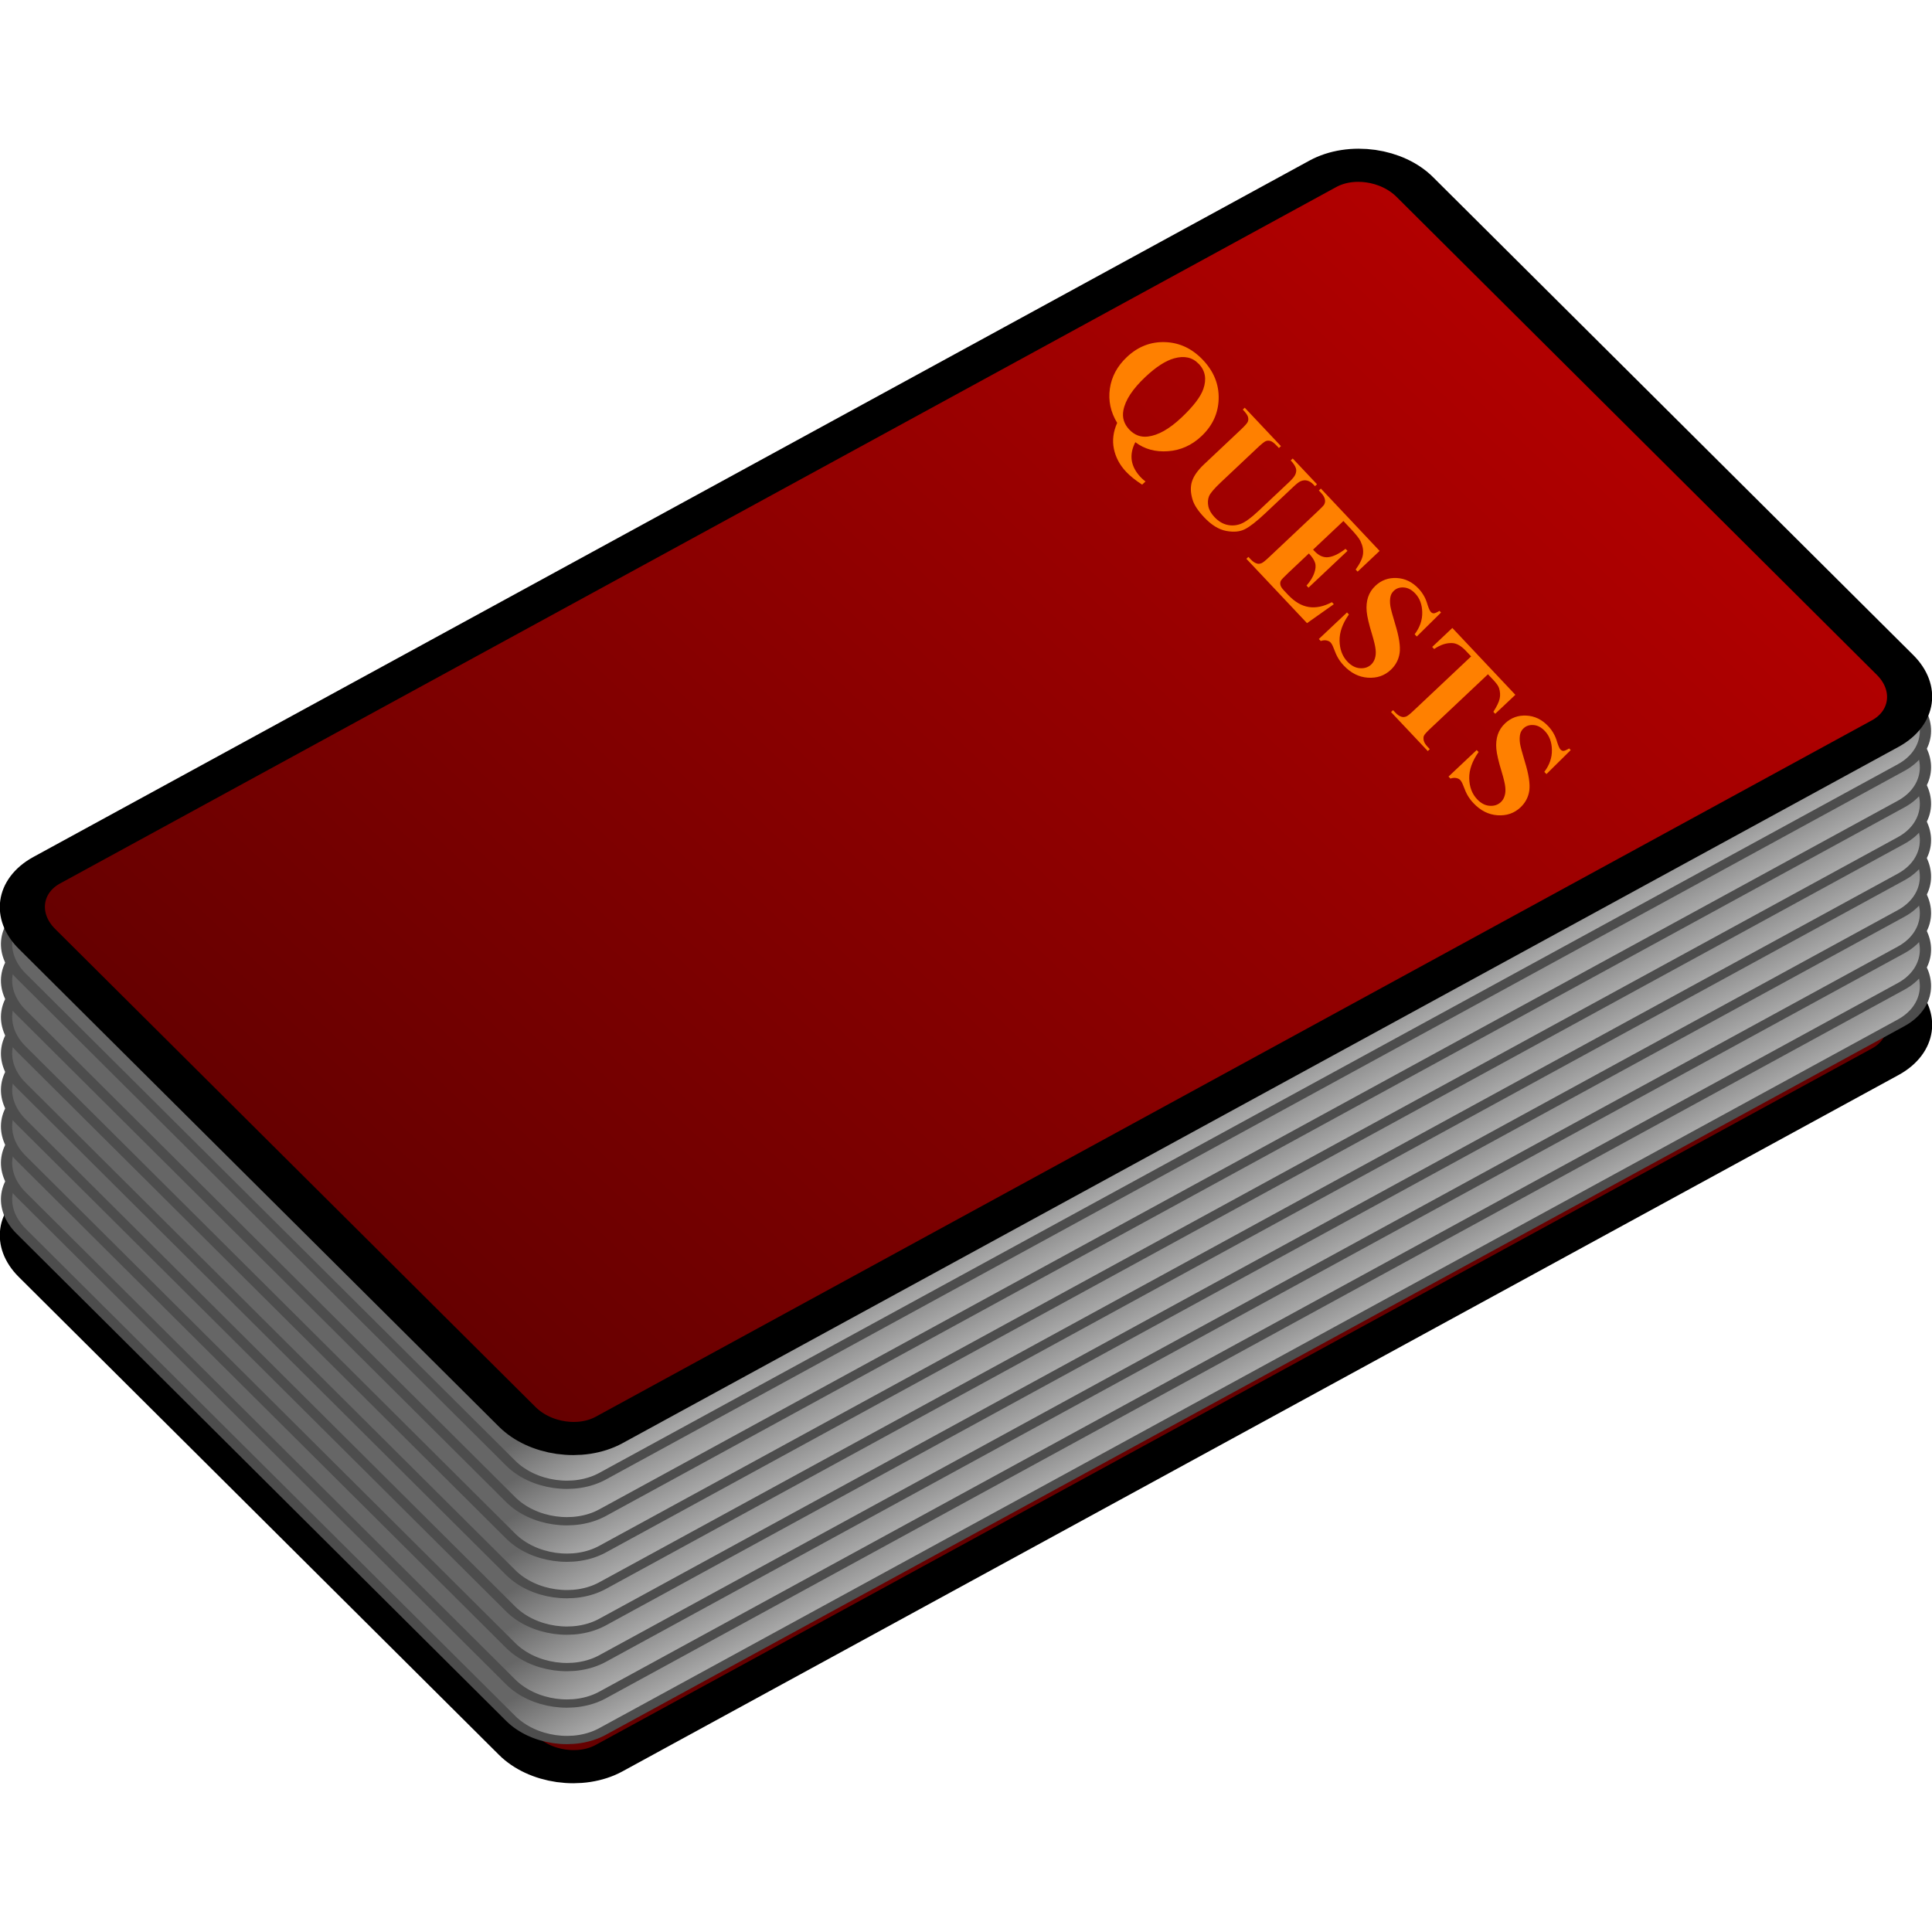
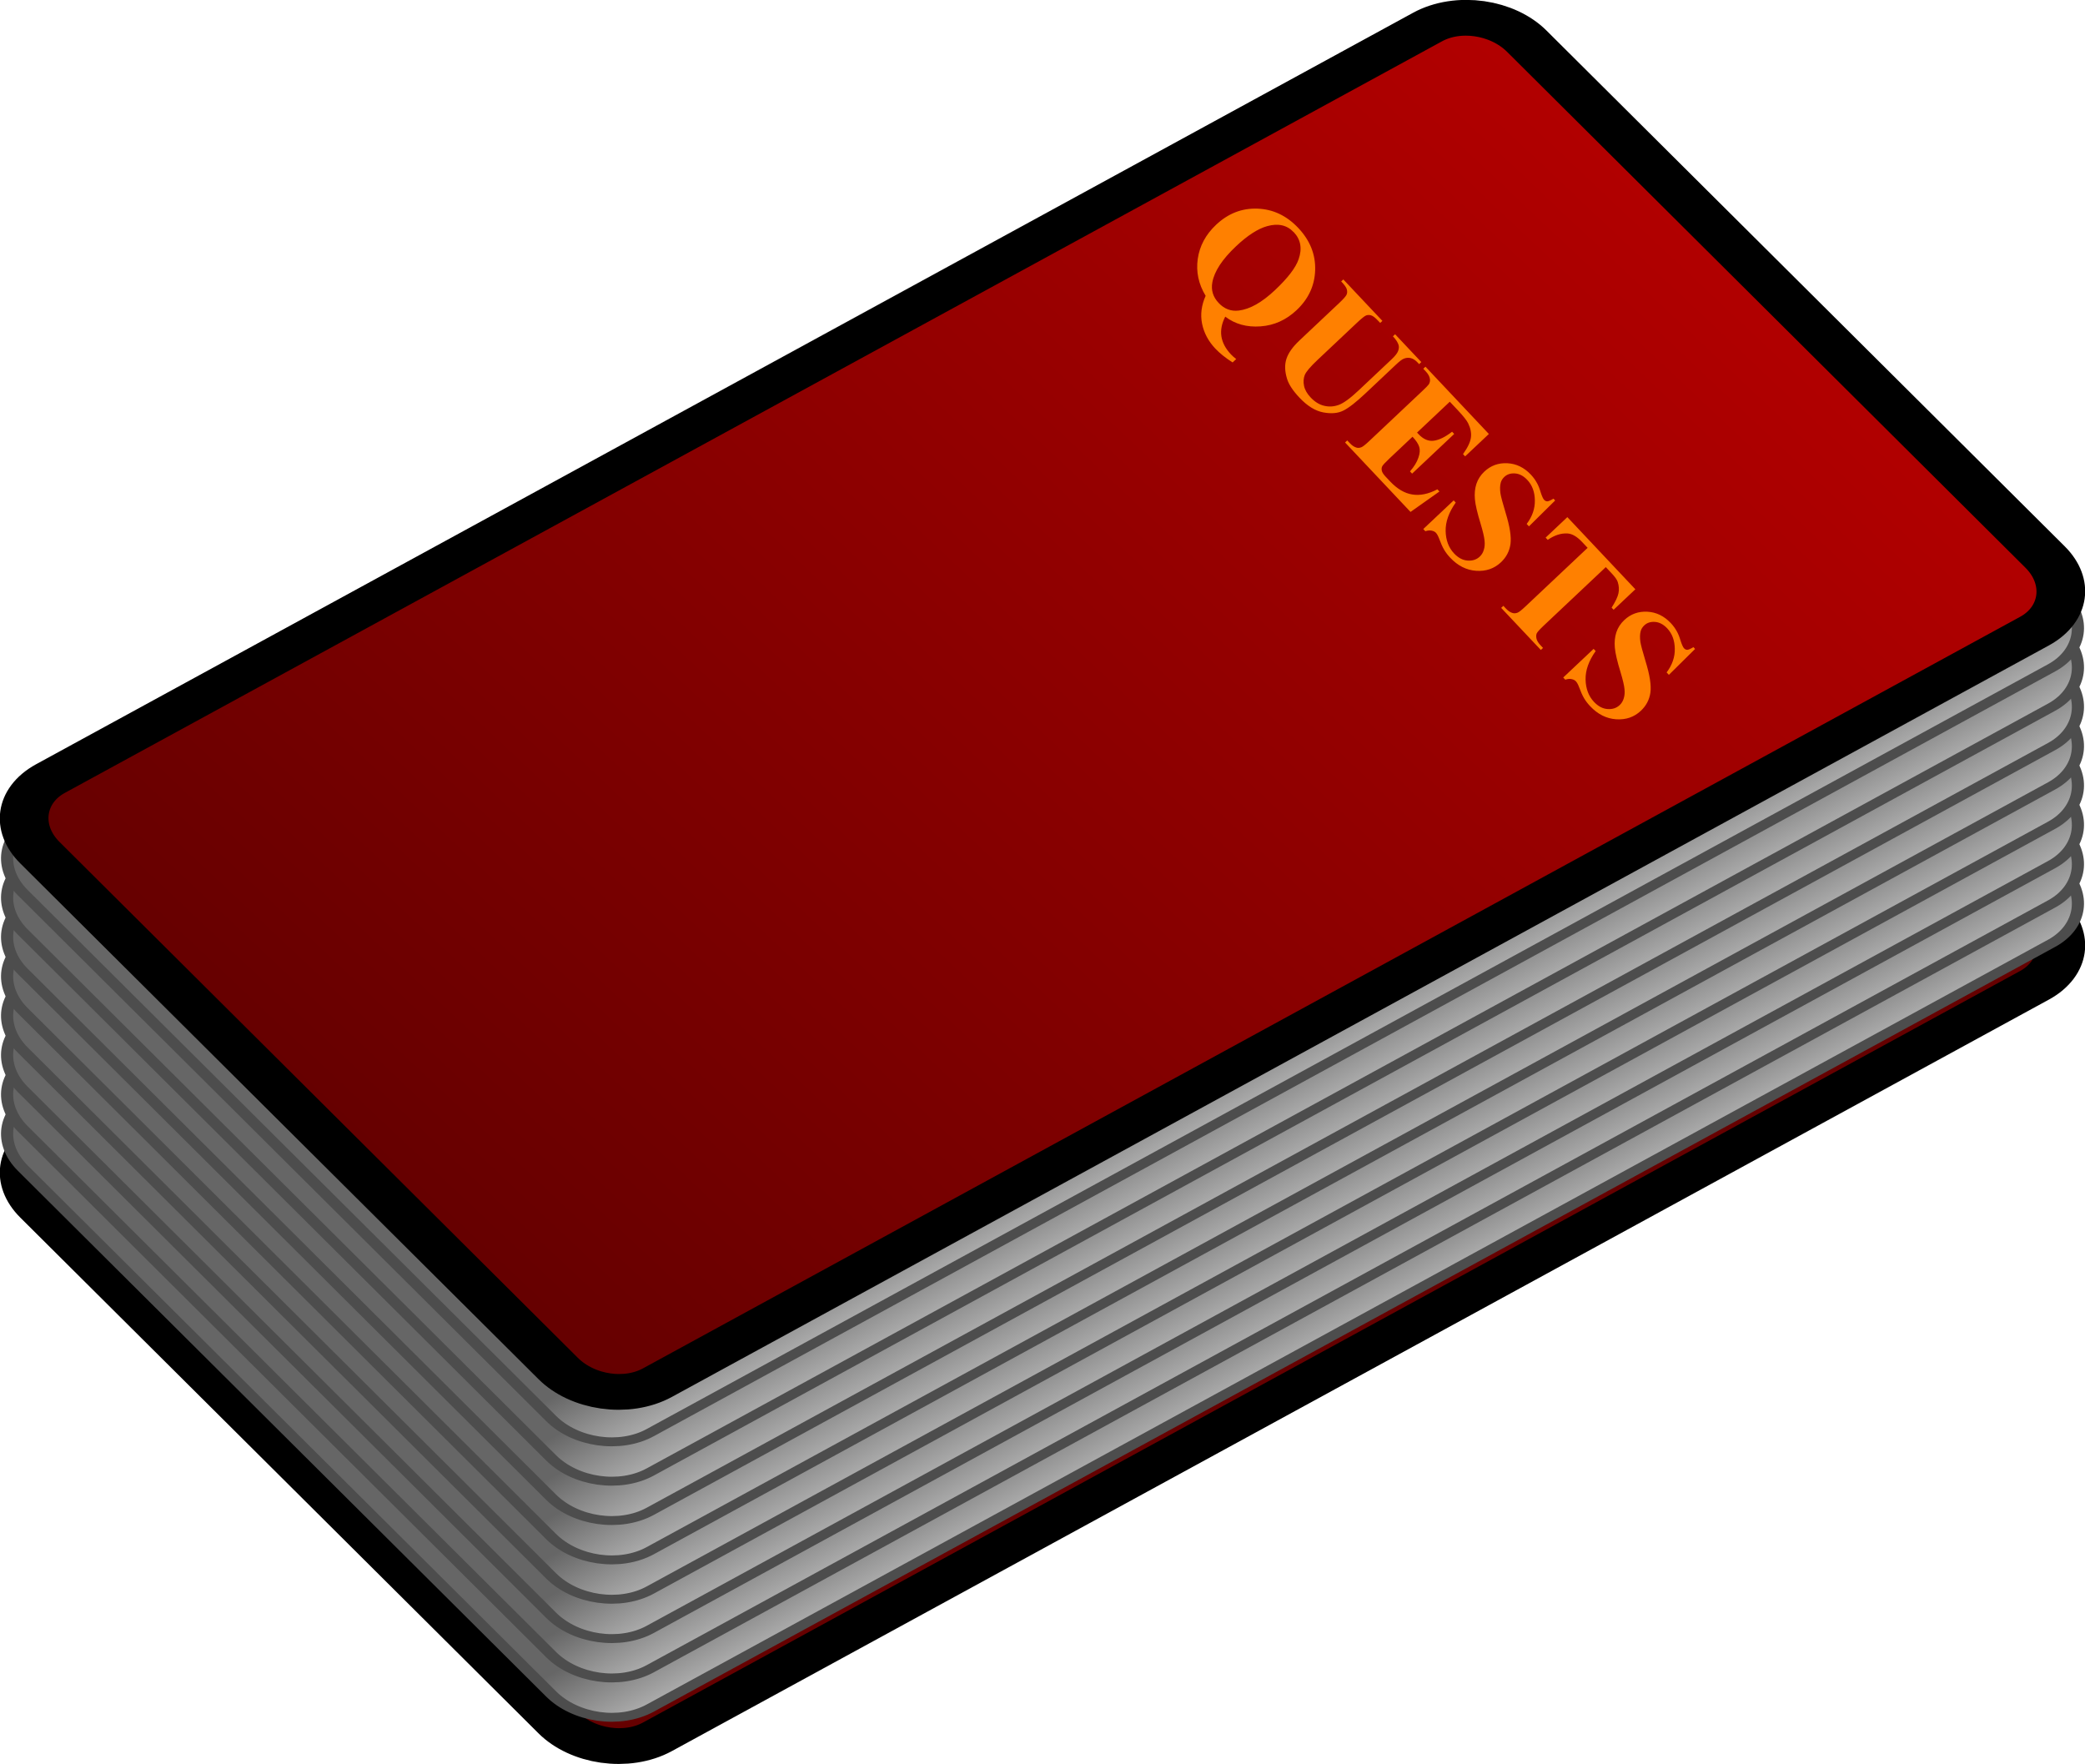
- <svg xmlns="http://www.w3.org/2000/svg" xmlns:xlink="http://www.w3.org/1999/xlink" width="100" height="100" viewBox="0 0 26.458 26.458" version="1.1" id="svg1">
+ <svg xmlns="http://www.w3.org/2000/svg" xmlns:xlink="http://www.w3.org/1999/xlink" width="100" height="84.597" viewBox="0 0 26.458 22.383" version="1.1" id="svg1">
  <defs id="defs1">
    <linearGradient id="linearGradient116">
      <stop style="stop-color:#666666;stop-opacity:1;" offset="0.903" id="stop115" />
      <stop style="stop-color:#b2b2b2;stop-opacity:1;" offset="1" id="stop116" />
    </linearGradient>
    <linearGradient id="linearGradient113">
      <stop style="stop-color:#b20000;stop-opacity:1;" offset="0" id="stop113" />
      <stop style="stop-color:#660000;stop-opacity:1;" offset="1" id="stop114" />
    </linearGradient>
    <linearGradient id="linearGradient112">
      <stop style="stop-color:#666666;stop-opacity:1;" offset="0.903" id="stop111" />
      <stop style="stop-color:#b2b2b2;stop-opacity:1;" offset="1" id="stop112" />
    </linearGradient>
    <linearGradient xlink:href="#linearGradient112" id="linearGradient104" x1="8.885" y1="-2.918" x2="20.449" y2="-2.918" gradientUnits="userSpaceOnUse" />
    <linearGradient xlink:href="#linearGradient112" id="linearGradient105" x1="8.885" y1="-2.918" x2="20.449" y2="-2.918" gradientUnits="userSpaceOnUse" />
    <linearGradient xlink:href="#linearGradient112" id="linearGradient106" x1="8.885" y1="-2.918" x2="20.449" y2="-2.918" gradientUnits="userSpaceOnUse" />
    <linearGradient xlink:href="#linearGradient112" id="linearGradient107" x1="8.885" y1="-2.918" x2="20.449" y2="-2.918" gradientUnits="userSpaceOnUse" />
    <linearGradient xlink:href="#linearGradient112" id="linearGradient108" x1="8.885" y1="-2.918" x2="20.449" y2="-2.918" gradientUnits="userSpaceOnUse" />
    <linearGradient xlink:href="#linearGradient112" id="linearGradient109" x1="8.885" y1="-2.918" x2="20.449" y2="-2.918" gradientUnits="userSpaceOnUse" />
    <linearGradient xlink:href="#linearGradient116" id="linearGradient110" x1="8.885" y1="-2.918" x2="20.449" y2="-2.918" gradientUnits="userSpaceOnUse" />
    <linearGradient xlink:href="#linearGradient112" id="linearGradient111" x1="8.885" y1="-2.918" x2="20.449" y2="-2.918" gradientUnits="userSpaceOnUse" />
    <linearGradient xlink:href="#linearGradient113" id="linearGradient114" x1="14.04" y1="-13.223" x2="14.579" y2="7.12" gradientUnits="userSpaceOnUse" />
  </defs>
  <g id="layer1">
-     <g id="g47" transform="matrix(0.9444144,0,0,0.9436477,0.7353577,2.574656)" style="stroke-width:1.059">
-       <path style="fill:#660000;fill-opacity:1;stroke:#000000;stroke-width:0.542;stroke-dasharray:none;stroke-opacity:1" id="path27" width="11.438" height="20.528" x="8.948" y="-13.182" transform="matrix(0.7130862,0.7102405,-0.9732627,0.5315545,-0.06967318,4.805843)" d="m 9.783,-13.182 h 9.767 c 0.463,0 0.835,0.338 0.835,0.758 V 6.588 c 0,0.42 -0.373,0.758 -0.835,0.758 H 9.783 c -0.463,0 -0.835,-0.338 -0.835,-0.758 V -12.424 c 0,-0.42 0.373,-0.758 0.835,-0.758 z" rx="0.835" ry="0.758" />
-       <path style="fill:url(#linearGradient104);fill-opacity:1;stroke:#4d4d4d;stroke-width:0.133;stroke-dasharray:none;stroke-opacity:1" id="path30" width="11.438" height="20.528" x="8.948" y="-13.182" transform="matrix(0.7247269,0.7218413,-0.9891505,0.5402367,-0.2867752,4.118128)" d="m 9.77,-13.182 h 9.794 c 0.455,0 0.822,0.333 0.822,0.746 V 6.6 c 0,0.413 -0.367,0.746 -0.822,0.746 H 9.77 c -0.455,0 -0.822,-0.333 -0.822,-0.746 V -12.436 c 0,-0.413 0.367,-0.746 0.822,-0.746 z" rx="0.822" ry="0.746" />
-       <path style="fill:url(#linearGradient105);fill-opacity:1;stroke:#4d4d4d;stroke-width:0.133;stroke-dasharray:none;stroke-opacity:1" id="path25" width="11.438" height="20.528" x="8.948" y="-13.182" transform="matrix(0.7247269,0.7218413,-0.9891505,0.5402367,-0.2867752,3.588961)" d="m 9.77,-13.182 h 9.794 c 0.455,0 0.822,0.333 0.822,0.746 V 6.6 c 0,0.413 -0.367,0.746 -0.822,0.746 H 9.77 c -0.455,0 -0.822,-0.333 -0.822,-0.746 V -12.436 c 0,-0.413 0.367,-0.746 0.822,-0.746 z" rx="0.822" ry="0.746" />
-       <path style="fill:url(#linearGradient106);fill-opacity:1;stroke:#4d4d4d;stroke-width:0.133;stroke-dasharray:none;stroke-opacity:1" id="path23" width="11.438" height="20.528" x="8.948" y="-13.182" transform="matrix(0.7247269,0.7218413,-0.9891505,0.5402367,-0.2867752,3.059794)" d="m 9.77,-13.182 h 9.794 c 0.455,0 0.822,0.333 0.822,0.746 V 6.6 c 0,0.413 -0.367,0.746 -0.822,0.746 H 9.77 c -0.455,0 -0.822,-0.333 -0.822,-0.746 V -12.436 c 0,-0.413 0.367,-0.746 0.822,-0.746 z" rx="0.822" ry="0.746" />
-       <path style="fill:url(#linearGradient107);fill-opacity:1;stroke:#4d4d4d;stroke-width:0.133;stroke-dasharray:none;stroke-opacity:1" id="path21" width="11.438" height="20.528" x="8.948" y="-13.182" transform="matrix(0.7247269,0.7218413,-0.9891505,0.5402367,-0.2867752,2.530628)" d="m 9.77,-13.182 h 9.794 c 0.455,0 0.822,0.333 0.822,0.746 V 6.6 c 0,0.413 -0.367,0.746 -0.822,0.746 H 9.77 c -0.455,0 -0.822,-0.333 -0.822,-0.746 V -12.436 c 0,-0.413 0.367,-0.746 0.822,-0.746 z" rx="0.822" ry="0.746" />
-       <path style="fill:url(#linearGradient108);fill-opacity:1;stroke:#4d4d4d;stroke-width:0.133;stroke-dasharray:none;stroke-opacity:1" id="path19" width="11.438" height="20.528" x="8.948" y="-13.182" transform="matrix(0.7247269,0.7218413,-0.9891505,0.5402367,-0.2867752,2.001461)" d="m 9.77,-13.182 h 9.794 c 0.455,0 0.822,0.333 0.822,0.746 V 6.6 c 0,0.413 -0.367,0.746 -0.822,0.746 H 9.77 c -0.455,0 -0.822,-0.333 -0.822,-0.746 V -12.436 c 0,-0.413 0.367,-0.746 0.822,-0.746 z" rx="0.822" ry="0.746" />
-       <path style="fill:url(#linearGradient109);fill-opacity:1;stroke:#4d4d4d;stroke-width:0.133;stroke-dasharray:none;stroke-opacity:1" id="path17" width="11.438" height="20.528" x="8.948" y="-13.182" transform="matrix(0.7247269,0.7218413,-0.9891505,0.5402367,-0.2867752,1.472294)" d="m 9.77,-13.182 h 9.794 c 0.455,0 0.822,0.333 0.822,0.746 V 6.6 c 0,0.413 -0.367,0.746 -0.822,0.746 H 9.77 c -0.455,0 -0.822,-0.333 -0.822,-0.746 V -12.436 c 0,-0.413 0.367,-0.746 0.822,-0.746 z" rx="0.822" ry="0.746" />
-       <path style="fill:url(#linearGradient110);fill-opacity:1;stroke:#4d4d4d;stroke-width:0.133;stroke-dasharray:none;stroke-opacity:1" id="path15" width="11.438" height="20.528" x="8.948" y="-13.182" transform="matrix(0.7247269,0.7218413,-0.9891505,0.5402367,-0.2867752,0.9431276)" d="m 9.77,-13.182 h 9.794 c 0.455,0 0.822,0.333 0.822,0.746 V 6.6 c 0,0.413 -0.367,0.746 -0.822,0.746 H 9.77 c -0.455,0 -0.822,-0.333 -0.822,-0.746 V -12.436 c 0,-0.413 0.367,-0.746 0.822,-0.746 z" rx="0.822" ry="0.746" />
-       <path style="fill:url(#linearGradient111);fill-opacity:1;stroke:#4d4d4d;stroke-width:0.133;stroke-dasharray:none;stroke-opacity:1" id="path13" width="11.438" height="20.528" x="8.948" y="-13.182" transform="matrix(0.7247269,0.7218413,-0.9891505,0.5402367,-0.2867752,0.413961)" d="m 9.77,-13.182 h 9.794 c 0.455,0 0.822,0.333 0.822,0.746 V 6.6 c 0,0.413 -0.367,0.746 -0.822,0.746 H 9.77 c -0.455,0 -0.822,-0.333 -0.822,-0.746 V -12.436 c 0,-0.413 0.367,-0.746 0.822,-0.746 z" rx="0.822" ry="0.746" />
-       <path style="fill:url(#linearGradient114);fill-opacity:1;stroke:#000000;stroke-width:0.542;stroke-dasharray:none;stroke-opacity:1" id="rect1" width="11.438" height="20.528" x="8.948" y="-13.182" transform="matrix(0.7130862,0.7102405,-0.9732627,0.5315545,-0.06967318,0.04334302)" d="m 9.783,-13.182 h 9.767 c 0.463,0 0.835,0.338 0.835,0.758 V 6.588 c 0,0.42 -0.373,0.758 -0.835,0.758 H 9.783 c -0.463,0 -0.835,-0.338 -0.835,-0.758 V -12.424 c 0,-0.42 0.373,-0.758 0.835,-0.758 z" rx="0.835" ry="0.758" />
+     <g id="g1" transform="translate(4.6075943e-8,-2.037688)">
+       <g id="g47" transform="matrix(0.9444144,0,0,0.9436477,0.7353577,2.574656)" style="stroke-width:1.059">
+         <path style="fill:#660000;fill-opacity:1;stroke:#000000;stroke-width:0.542;stroke-dasharray:none;stroke-opacity:1" id="path27" width="11.438" height="20.528" x="8.948" y="-13.182" transform="matrix(0.7130862,0.7102405,-0.9732627,0.5315545,-0.06967318,4.805843)" d="m 9.783,-13.182 h 9.767 c 0.463,0 0.835,0.338 0.835,0.758 V 6.588 c 0,0.42 -0.373,0.758 -0.835,0.758 H 9.783 c -0.463,0 -0.835,-0.338 -0.835,-0.758 V -12.424 c 0,-0.42 0.373,-0.758 0.835,-0.758 z" rx="0.835" ry="0.758" />
+         <path style="fill:url(#linearGradient104);fill-opacity:1;stroke:#4d4d4d;stroke-width:0.133;stroke-dasharray:none;stroke-opacity:1" id="path30" width="11.438" height="20.528" x="8.948" y="-13.182" transform="matrix(0.7247269,0.7218413,-0.9891505,0.5402367,-0.2867752,4.118128)" d="m 9.77,-13.182 h 9.794 c 0.455,0 0.822,0.333 0.822,0.746 V 6.6 c 0,0.413 -0.367,0.746 -0.822,0.746 H 9.77 c -0.455,0 -0.822,-0.333 -0.822,-0.746 V -12.436 c 0,-0.413 0.367,-0.746 0.822,-0.746 z" rx="0.822" ry="0.746" />
+         <path style="fill:url(#linearGradient105);fill-opacity:1;stroke:#4d4d4d;stroke-width:0.133;stroke-dasharray:none;stroke-opacity:1" id="path25" width="11.438" height="20.528" x="8.948" y="-13.182" transform="matrix(0.7247269,0.7218413,-0.9891505,0.5402367,-0.2867752,3.588961)" d="m 9.77,-13.182 h 9.794 c 0.455,0 0.822,0.333 0.822,0.746 V 6.6 c 0,0.413 -0.367,0.746 -0.822,0.746 H 9.77 c -0.455,0 -0.822,-0.333 -0.822,-0.746 V -12.436 c 0,-0.413 0.367,-0.746 0.822,-0.746 z" rx="0.822" ry="0.746" />
+         <path style="fill:url(#linearGradient106);fill-opacity:1;stroke:#4d4d4d;stroke-width:0.133;stroke-dasharray:none;stroke-opacity:1" id="path23" width="11.438" height="20.528" x="8.948" y="-13.182" transform="matrix(0.7247269,0.7218413,-0.9891505,0.5402367,-0.2867752,3.059794)" d="m 9.77,-13.182 h 9.794 c 0.455,0 0.822,0.333 0.822,0.746 V 6.6 c 0,0.413 -0.367,0.746 -0.822,0.746 H 9.77 c -0.455,0 -0.822,-0.333 -0.822,-0.746 V -12.436 c 0,-0.413 0.367,-0.746 0.822,-0.746 z" rx="0.822" ry="0.746" />
+         <path style="fill:url(#linearGradient107);fill-opacity:1;stroke:#4d4d4d;stroke-width:0.133;stroke-dasharray:none;stroke-opacity:1" id="path21" width="11.438" height="20.528" x="8.948" y="-13.182" transform="matrix(0.7247269,0.7218413,-0.9891505,0.5402367,-0.2867752,2.530628)" d="m 9.77,-13.182 h 9.794 c 0.455,0 0.822,0.333 0.822,0.746 V 6.6 c 0,0.413 -0.367,0.746 -0.822,0.746 H 9.77 c -0.455,0 -0.822,-0.333 -0.822,-0.746 V -12.436 c 0,-0.413 0.367,-0.746 0.822,-0.746 z" rx="0.822" ry="0.746" />
+         <path style="fill:url(#linearGradient108);fill-opacity:1;stroke:#4d4d4d;stroke-width:0.133;stroke-dasharray:none;stroke-opacity:1" id="path19" width="11.438" height="20.528" x="8.948" y="-13.182" transform="matrix(0.7247269,0.7218413,-0.9891505,0.5402367,-0.2867752,2.001461)" d="m 9.77,-13.182 h 9.794 c 0.455,0 0.822,0.333 0.822,0.746 V 6.6 c 0,0.413 -0.367,0.746 -0.822,0.746 H 9.77 c -0.455,0 -0.822,-0.333 -0.822,-0.746 V -12.436 c 0,-0.413 0.367,-0.746 0.822,-0.746 z" rx="0.822" ry="0.746" />
+         <path style="fill:url(#linearGradient109);fill-opacity:1;stroke:#4d4d4d;stroke-width:0.133;stroke-dasharray:none;stroke-opacity:1" id="path17" width="11.438" height="20.528" x="8.948" y="-13.182" transform="matrix(0.7247269,0.7218413,-0.9891505,0.5402367,-0.2867752,1.472294)" d="m 9.77,-13.182 h 9.794 c 0.455,0 0.822,0.333 0.822,0.746 V 6.6 c 0,0.413 -0.367,0.746 -0.822,0.746 H 9.77 c -0.455,0 -0.822,-0.333 -0.822,-0.746 V -12.436 c 0,-0.413 0.367,-0.746 0.822,-0.746 z" rx="0.822" ry="0.746" />
+         <path style="fill:url(#linearGradient110);fill-opacity:1;stroke:#4d4d4d;stroke-width:0.133;stroke-dasharray:none;stroke-opacity:1" id="path15" width="11.438" height="20.528" x="8.948" y="-13.182" transform="matrix(0.7247269,0.7218413,-0.9891505,0.5402367,-0.2867752,0.9431276)" d="m 9.77,-13.182 h 9.794 c 0.455,0 0.822,0.333 0.822,0.746 V 6.6 c 0,0.413 -0.367,0.746 -0.822,0.746 H 9.77 c -0.455,0 -0.822,-0.333 -0.822,-0.746 V -12.436 c 0,-0.413 0.367,-0.746 0.822,-0.746 z" rx="0.822" ry="0.746" />
+         <path style="fill:url(#linearGradient111);fill-opacity:1;stroke:#4d4d4d;stroke-width:0.133;stroke-dasharray:none;stroke-opacity:1" id="path13" width="11.438" height="20.528" x="8.948" y="-13.182" transform="matrix(0.7247269,0.7218413,-0.9891505,0.5402367,-0.2867752,0.413961)" d="m 9.77,-13.182 h 9.794 c 0.455,0 0.822,0.333 0.822,0.746 V 6.6 c 0,0.413 -0.367,0.746 -0.822,0.746 H 9.77 c -0.455,0 -0.822,-0.333 -0.822,-0.746 V -12.436 c 0,-0.413 0.367,-0.746 0.822,-0.746 z" rx="0.822" ry="0.746" />
+         <path style="fill:url(#linearGradient114);fill-opacity:1;stroke:#000000;stroke-width:0.542;stroke-dasharray:none;stroke-opacity:1" id="rect1" width="11.438" height="20.528" x="8.948" y="-13.182" transform="matrix(0.7130862,0.7102405,-0.9732627,0.5315545,-0.06967318,0.04334302)" d="m 9.783,-13.182 h 9.767 c 0.463,0 0.835,0.338 0.835,0.758 V 6.588 c 0,0.42 -0.373,0.758 -0.835,0.758 H 9.783 c -0.463,0 -0.835,-0.338 -0.835,-0.758 V -12.424 c 0,-0.42 0.373,-0.758 0.835,-0.758 z" rx="0.835" ry="0.758" />
+       </g>
+       <path style="font-weight:bold;font-size:2.117px;font-family:'Times New Roman';-inkscape-font-specification:'Times New Roman,  Bold';fill:#ff8000;stroke-width:0.132" d="m 15.071,-7.161 q 0.048,0.137 0.148,0.207 0.1,0.069 0.251,0.069 0.041,0 0.088,-0.008 v 0.063 q -0.156,0.039 -0.279,0.039 -0.192,0 -0.344,-0.094 -0.151,-0.094 -0.227,-0.276 -0.254,-0.054 -0.41,-0.249 -0.155,-0.195 -0.155,-0.466 0,-0.314 0.211,-0.522 0.211,-0.209 0.535,-0.209 0.323,0 0.533,0.209 0.21,0.209 0.21,0.522 0,0.273 -0.164,0.474 -0.164,0.202 -0.396,0.241 z m -0.184,-1.367 q -0.186,0 -0.287,0.193 -0.085,0.162 -0.085,0.462 0,0.36 0.127,0.533 0.089,0.121 0.245,0.121 0.157,0 0.245,-0.119 0.127,-0.171 0.127,-0.513 0,-0.337 -0.08,-0.488 -0.099,-0.19 -0.292,-0.19 z m 0.868,-0.047 h 0.723 v 0.038 h -0.036 q -0.082,0 -0.113,0.018 -0.03,0.017 -0.043,0.047 -0.012,0.03 -0.012,0.15 v 0.686 q 0,0.188 0.028,0.249 0.029,0.061 0.094,0.101 0.065,0.04 0.164,0.04 0.114,0 0.193,-0.051 0.081,-0.052 0.12,-0.142 0.04,-0.09 0.04,-0.313 v -0.572 q 0,-0.094 -0.02,-0.134 -0.02,-0.04 -0.05,-0.056 -0.047,-0.024 -0.131,-0.024 v -0.038 h 0.485 v 0.038 h -0.029 q -0.059,0 -0.098,0.024 -0.039,0.024 -0.057,0.071 -0.013,0.033 -0.013,0.119 v 0.532 q 0,0.247 -0.033,0.357 -0.032,0.11 -0.158,0.202 -0.126,0.092 -0.344,0.092 -0.182,0 -0.281,-0.049 -0.135,-0.066 -0.191,-0.169 -0.056,-0.103 -0.056,-0.278 v -0.686 q 0,-0.121 -0.013,-0.15 -0.013,-0.03 -0.047,-0.048 -0.033,-0.018 -0.122,-0.017 z m 2.056,0.081 v 0.571 h 0.028 q 0.133,0 0.193,-0.084 0.06,-0.084 0.076,-0.247 h 0.039 v 0.734 h -0.039 q -0.012,-0.12 -0.053,-0.196 -0.039,-0.076 -0.092,-0.102 -0.053,-0.027 -0.153,-0.027 v 0.395 q 0,0.116 0.009,0.142 0.01,0.026 0.037,0.042 0.027,0.017 0.087,0.017 h 0.084 q 0.196,0 0.314,-0.091 0.119,-0.091 0.171,-0.277 h 0.038 l -0.063,0.445 h -1.211 v -0.038 h 0.047 q 0.061,0 0.098,-0.022 0.027,-0.014 0.041,-0.05 0.011,-0.025 0.011,-0.13 v -0.922 q 0,-0.095 -0.005,-0.117 -0.01,-0.036 -0.038,-0.056 -0.039,-0.029 -0.107,-0.029 h -0.047 v -0.038 h 1.173 v 0.414 h -0.039 q -0.03,-0.152 -0.085,-0.218 -0.054,-0.066 -0.153,-0.097 -0.058,-0.019 -0.217,-0.019 z m 1.829,-0.113 0.011,0.467 h -0.042 q -0.03,-0.176 -0.148,-0.282 -0.117,-0.107 -0.253,-0.107 -0.105,0 -0.167,0.057 -0.061,0.056 -0.061,0.129 0,0.047 0.022,0.083 0.03,0.049 0.096,0.096 0.049,0.034 0.224,0.121 0.246,0.121 0.332,0.228 0.085,0.107 0.085,0.246 0,0.176 -0.137,0.303 -0.136,0.126 -0.347,0.126 -0.066,0 -0.125,-0.013 -0.059,-0.013 -0.148,-0.051 -0.05,-0.021 -0.082,-0.021 -0.027,0 -0.057,0.021 -0.03,0.021 -0.049,0.063 H 18.756 V -7.671 h 0.038 q 0.045,0.223 0.175,0.341 0.13,0.117 0.28,0.117 0.116,0 0.184,-0.063 0.069,-0.063 0.069,-0.147 0,-0.05 -0.027,-0.096 -0.026,-0.047 -0.08,-0.088 -0.054,-0.042 -0.19,-0.11 -0.191,-0.094 -0.275,-0.16 -0.084,-0.066 -0.129,-0.148 -0.044,-0.082 -0.044,-0.18 0,-0.167 0.123,-0.285 0.123,-0.118 0.31,-0.118 0.068,0 0.132,0.017 0.049,0.012 0.118,0.047 0.07,0.033 0.098,0.033 0.027,0 0.042,-0.017 0.015,-0.017 0.029,-0.08 z m 1.518,0.032 v 0.379 h -0.037 q -0.033,-0.131 -0.073,-0.188 -0.04,-0.058 -0.111,-0.092 -0.039,-0.019 -0.137,-0.019 h -0.104 v 1.081 q 0,0.107 0.011,0.134 0.012,0.027 0.047,0.048 0.035,0.02 0.095,0.02 h 0.047 v 0.038 h -0.734 v -0.038 h 0.047 q 0.061,0 0.098,-0.022 0.027,-0.014 0.042,-0.05 0.011,-0.025 0.011,-0.13 v -1.081 h -0.101 q -0.142,0 -0.206,0.06 -0.09,0.084 -0.114,0.239 h -0.039 V -8.575 Z m 1.071,-0.032 0.011,0.467 h -0.042 q -0.03,-0.176 -0.148,-0.282 -0.117,-0.107 -0.253,-0.107 -0.105,0 -0.167,0.057 -0.061,0.056 -0.061,0.129 0,0.047 0.022,0.083 0.03,0.049 0.096,0.096 0.049,0.034 0.224,0.121 0.246,0.121 0.332,0.228 0.085,0.107 0.085,0.246 0,0.176 -0.137,0.303 -0.136,0.126 -0.347,0.126 -0.066,0 -0.125,-0.013 -0.059,-0.013 -0.148,-0.051 -0.05,-0.021 -0.082,-0.021 -0.027,0 -0.057,0.021 -0.03,0.021 -0.049,0.063 h -0.038 V -7.671 h 0.038 q 0.045,0.223 0.175,0.341 0.13,0.117 0.28,0.117 0.116,0 0.184,-0.063 0.069,-0.063 0.069,-0.147 0,-0.05 -0.027,-0.096 -0.026,-0.047 -0.08,-0.088 -0.054,-0.042 -0.19,-0.11 -0.191,-0.094 -0.275,-0.16 -0.084,-0.066 -0.129,-0.148 -0.044,-0.082 -0.044,-0.18 0,-0.167 0.123,-0.285 0.123,-0.118 0.31,-0.118 0.068,0 0.132,0.017 0.049,0.012 0.118,0.047 0.07,0.033 0.098,0.033 0.027,0 0.042,-0.017 0.015,-0.017 0.029,-0.08 z" id="text116" transform="rotate(46.69402)" aria-label="QUESTS" />
    </g>
-     <path style="font-weight:bold;font-size:2.117px;font-family:'Times New Roman';-inkscape-font-specification:'Times New Roman,  Bold';fill:#ff8000;stroke-width:0.132" d="m 15.071,-7.161 q 0.048,0.137 0.148,0.207 0.1,0.069 0.251,0.069 0.041,0 0.088,-0.008 v 0.063 q -0.156,0.039 -0.279,0.039 -0.192,0 -0.344,-0.094 -0.151,-0.094 -0.227,-0.276 -0.254,-0.054 -0.41,-0.249 -0.155,-0.195 -0.155,-0.466 0,-0.314 0.211,-0.522 0.211,-0.209 0.535,-0.209 0.323,0 0.533,0.209 0.21,0.209 0.21,0.522 0,0.273 -0.164,0.474 -0.164,0.202 -0.396,0.241 z m -0.184,-1.367 q -0.186,0 -0.287,0.193 -0.085,0.162 -0.085,0.462 0,0.36 0.127,0.533 0.089,0.121 0.245,0.121 0.157,0 0.245,-0.119 0.127,-0.171 0.127,-0.513 0,-0.337 -0.08,-0.488 -0.099,-0.19 -0.292,-0.19 z m 0.868,-0.047 h 0.723 v 0.038 h -0.036 q -0.082,0 -0.113,0.018 -0.03,0.017 -0.043,0.047 -0.012,0.03 -0.012,0.15 v 0.686 q 0,0.188 0.028,0.249 0.029,0.061 0.094,0.101 0.065,0.04 0.164,0.04 0.114,0 0.193,-0.051 0.081,-0.052 0.12,-0.142 0.04,-0.09 0.04,-0.313 v -0.572 q 0,-0.094 -0.02,-0.134 -0.02,-0.04 -0.05,-0.056 -0.047,-0.024 -0.131,-0.024 v -0.038 h 0.485 v 0.038 h -0.029 q -0.059,0 -0.098,0.024 -0.039,0.024 -0.057,0.071 -0.013,0.033 -0.013,0.119 v 0.532 q 0,0.247 -0.033,0.357 -0.032,0.11 -0.158,0.202 -0.126,0.092 -0.344,0.092 -0.182,0 -0.281,-0.049 -0.135,-0.066 -0.191,-0.169 -0.056,-0.103 -0.056,-0.278 v -0.686 q 0,-0.121 -0.013,-0.15 -0.013,-0.03 -0.047,-0.048 -0.033,-0.018 -0.122,-0.017 z m 2.056,0.081 v 0.571 h 0.028 q 0.133,0 0.193,-0.084 0.06,-0.084 0.076,-0.247 h 0.039 v 0.734 h -0.039 q -0.012,-0.12 -0.053,-0.196 -0.039,-0.076 -0.092,-0.102 -0.053,-0.027 -0.153,-0.027 v 0.395 q 0,0.116 0.009,0.142 0.01,0.026 0.037,0.042 0.027,0.017 0.087,0.017 h 0.084 q 0.196,0 0.314,-0.091 0.119,-0.091 0.171,-0.277 h 0.038 l -0.063,0.445 h -1.211 v -0.038 h 0.047 q 0.061,0 0.098,-0.022 0.027,-0.014 0.041,-0.05 0.011,-0.025 0.011,-0.13 v -0.922 q 0,-0.095 -0.005,-0.117 -0.01,-0.036 -0.038,-0.056 -0.039,-0.029 -0.107,-0.029 h -0.047 v -0.038 h 1.173 v 0.414 h -0.039 q -0.03,-0.152 -0.085,-0.218 -0.054,-0.066 -0.153,-0.097 -0.058,-0.019 -0.217,-0.019 z m 1.829,-0.113 0.011,0.467 h -0.042 q -0.03,-0.176 -0.148,-0.282 -0.117,-0.107 -0.253,-0.107 -0.105,0 -0.167,0.057 -0.061,0.056 -0.061,0.129 0,0.047 0.022,0.083 0.03,0.049 0.096,0.096 0.049,0.034 0.224,0.121 0.246,0.121 0.332,0.228 0.085,0.107 0.085,0.246 0,0.176 -0.137,0.303 -0.136,0.126 -0.347,0.126 -0.066,0 -0.125,-0.013 -0.059,-0.013 -0.148,-0.051 -0.05,-0.021 -0.082,-0.021 -0.027,0 -0.057,0.021 -0.03,0.021 -0.049,0.063 H 18.756 V -7.671 h 0.038 q 0.045,0.223 0.175,0.341 0.13,0.117 0.28,0.117 0.116,0 0.184,-0.063 0.069,-0.063 0.069,-0.147 0,-0.05 -0.027,-0.096 -0.026,-0.047 -0.08,-0.088 -0.054,-0.042 -0.19,-0.11 -0.191,-0.094 -0.275,-0.16 -0.084,-0.066 -0.129,-0.148 -0.044,-0.082 -0.044,-0.18 0,-0.167 0.123,-0.285 0.123,-0.118 0.31,-0.118 0.068,0 0.132,0.017 0.049,0.012 0.118,0.047 0.07,0.033 0.098,0.033 0.027,0 0.042,-0.017 0.015,-0.017 0.029,-0.08 z m 1.518,0.032 v 0.379 h -0.037 q -0.033,-0.131 -0.073,-0.188 -0.04,-0.058 -0.111,-0.092 -0.039,-0.019 -0.137,-0.019 h -0.104 v 1.081 q 0,0.107 0.011,0.134 0.012,0.027 0.047,0.048 0.035,0.02 0.095,0.02 h 0.047 v 0.038 h -0.734 v -0.038 h 0.047 q 0.061,0 0.098,-0.022 0.027,-0.014 0.042,-0.05 0.011,-0.025 0.011,-0.13 v -1.081 h -0.101 q -0.142,0 -0.206,0.06 -0.09,0.084 -0.114,0.239 h -0.039 V -8.575 Z m 1.071,-0.032 0.011,0.467 h -0.042 q -0.03,-0.176 -0.148,-0.282 -0.117,-0.107 -0.253,-0.107 -0.105,0 -0.167,0.057 -0.061,0.056 -0.061,0.129 0,0.047 0.022,0.083 0.03,0.049 0.096,0.096 0.049,0.034 0.224,0.121 0.246,0.121 0.332,0.228 0.085,0.107 0.085,0.246 0,0.176 -0.137,0.303 -0.136,0.126 -0.347,0.126 -0.066,0 -0.125,-0.013 -0.059,-0.013 -0.148,-0.051 -0.05,-0.021 -0.082,-0.021 -0.027,0 -0.057,0.021 -0.03,0.021 -0.049,0.063 h -0.038 V -7.671 h 0.038 q 0.045,0.223 0.175,0.341 0.13,0.117 0.28,0.117 0.116,0 0.184,-0.063 0.069,-0.063 0.069,-0.147 0,-0.05 -0.027,-0.096 -0.026,-0.047 -0.08,-0.088 -0.054,-0.042 -0.19,-0.11 -0.191,-0.094 -0.275,-0.16 -0.084,-0.066 -0.129,-0.148 -0.044,-0.082 -0.044,-0.18 0,-0.167 0.123,-0.285 0.123,-0.118 0.31,-0.118 0.068,0 0.132,0.017 0.049,0.012 0.118,0.047 0.07,0.033 0.098,0.033 0.027,0 0.042,-0.017 0.015,-0.017 0.029,-0.08 z" id="text116" transform="rotate(46.69402)" aria-label="QUESTS" />
  </g>
</svg>
